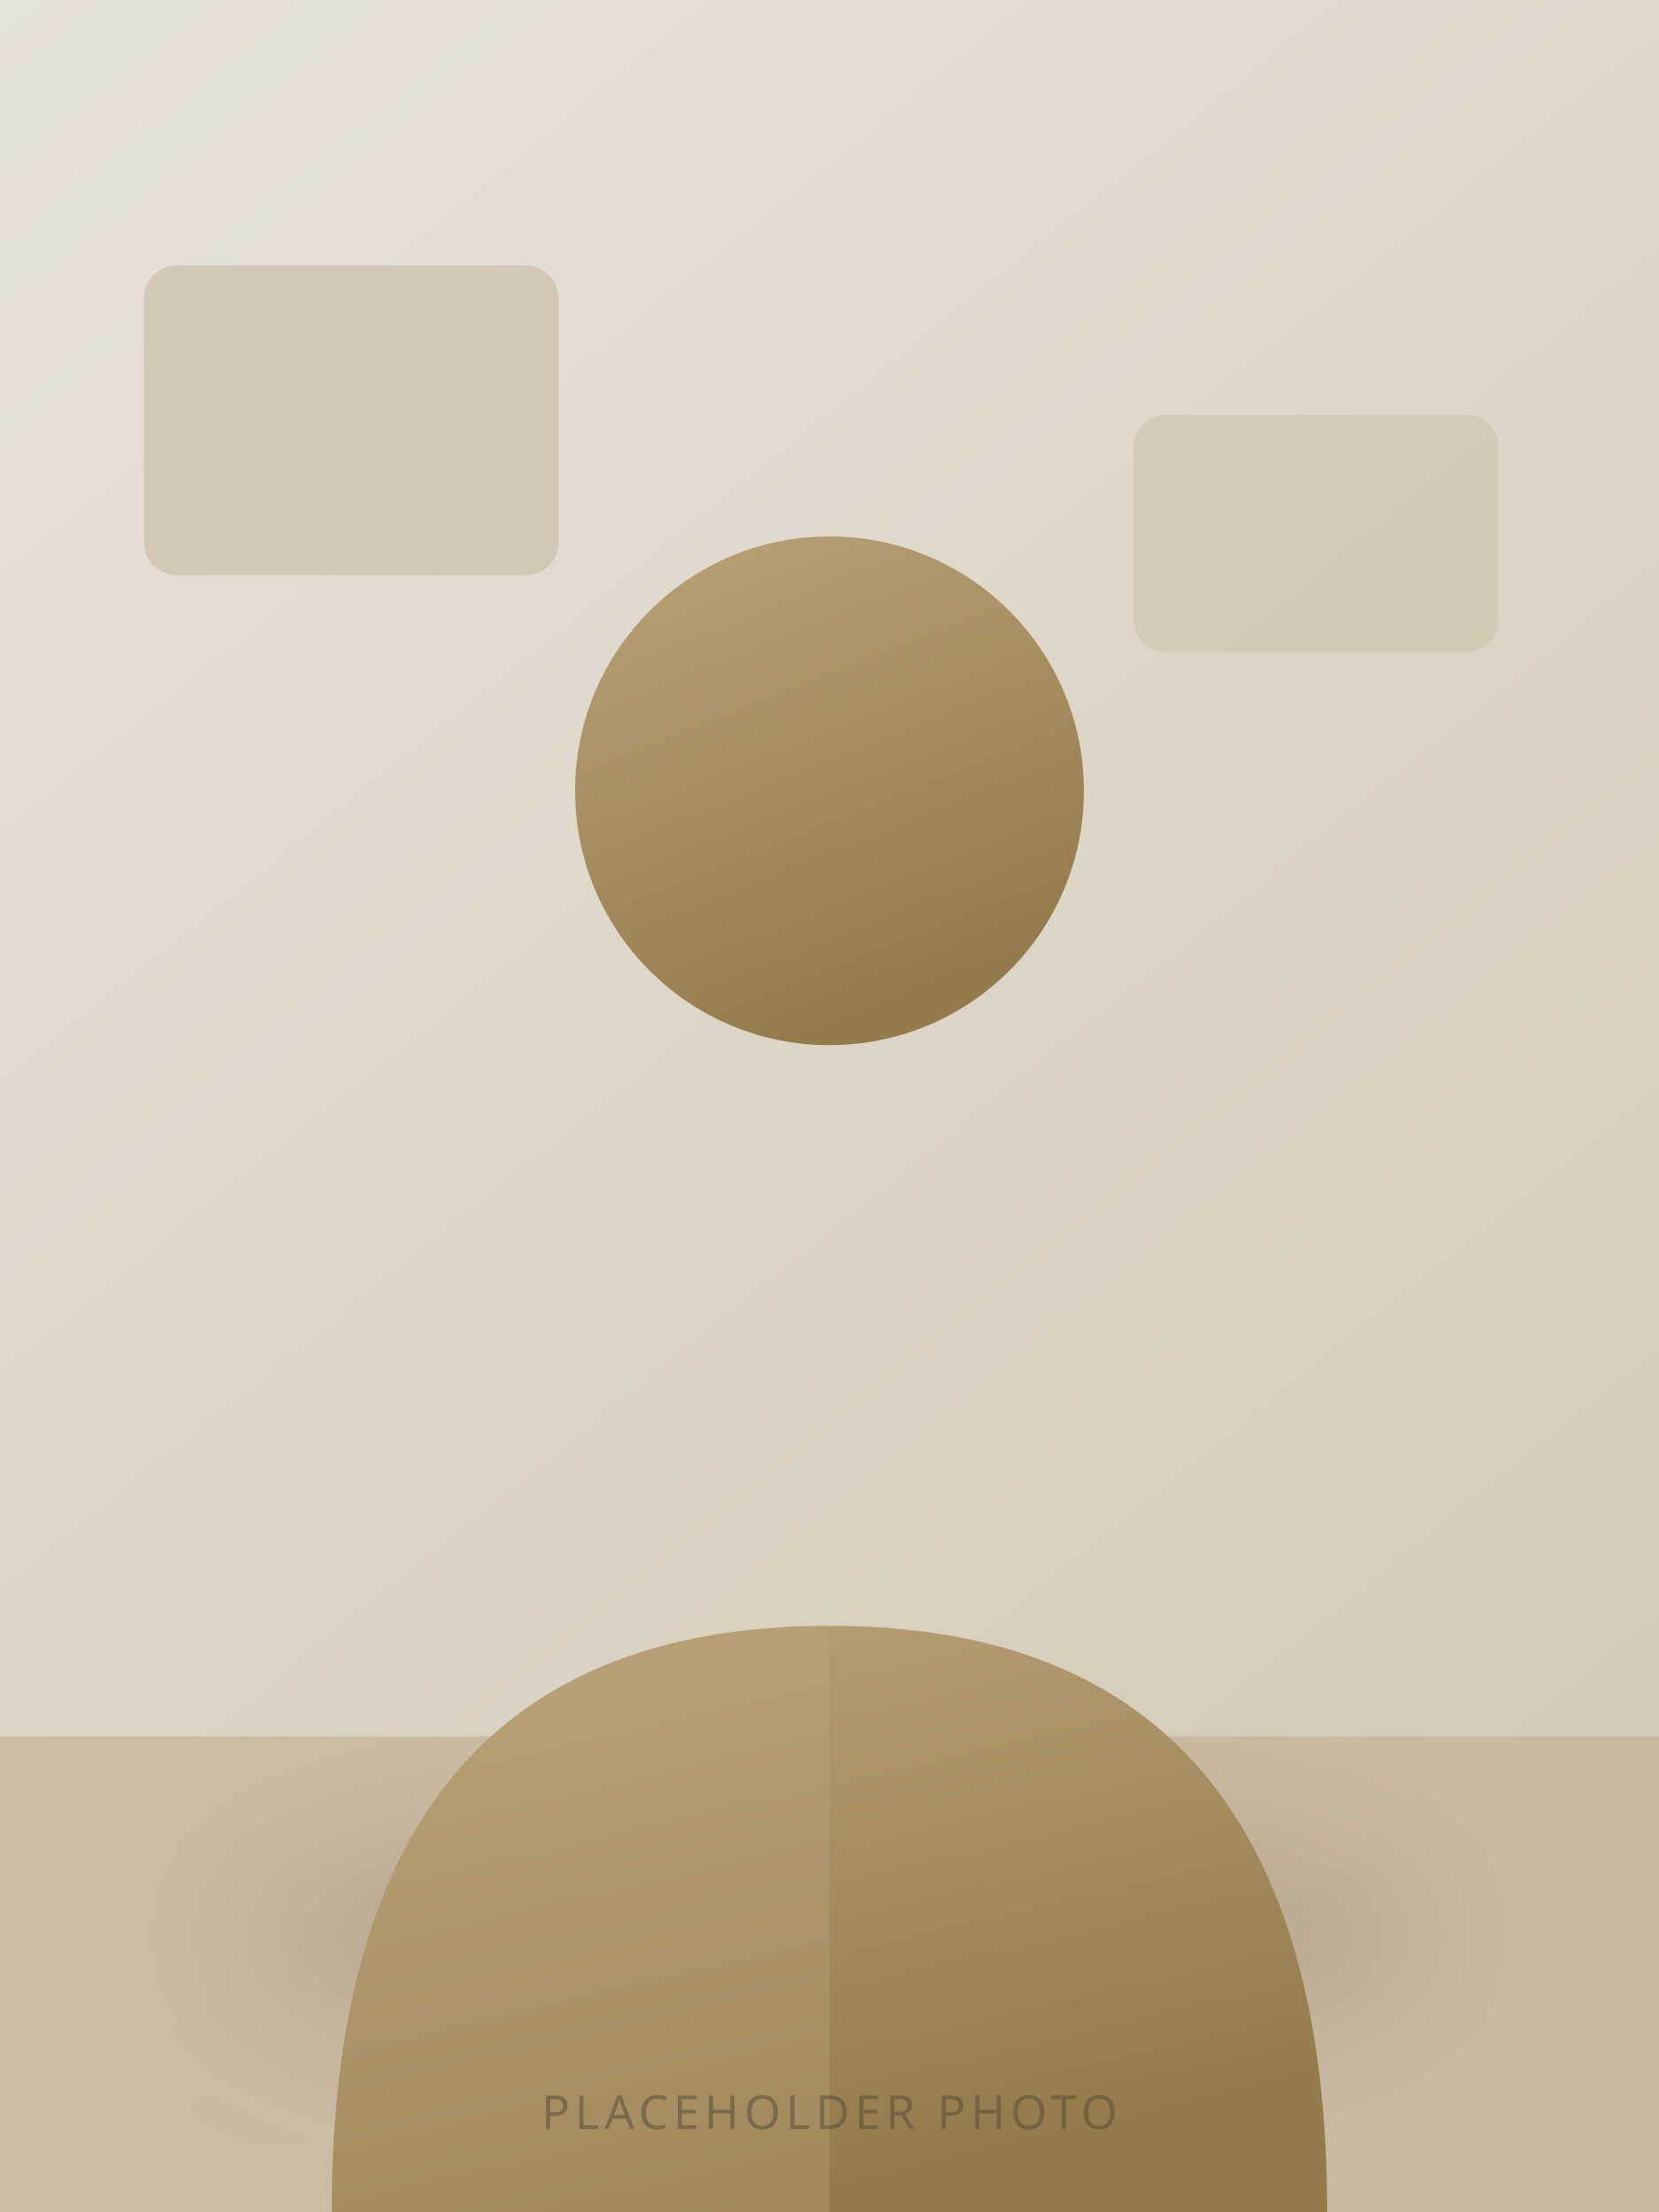
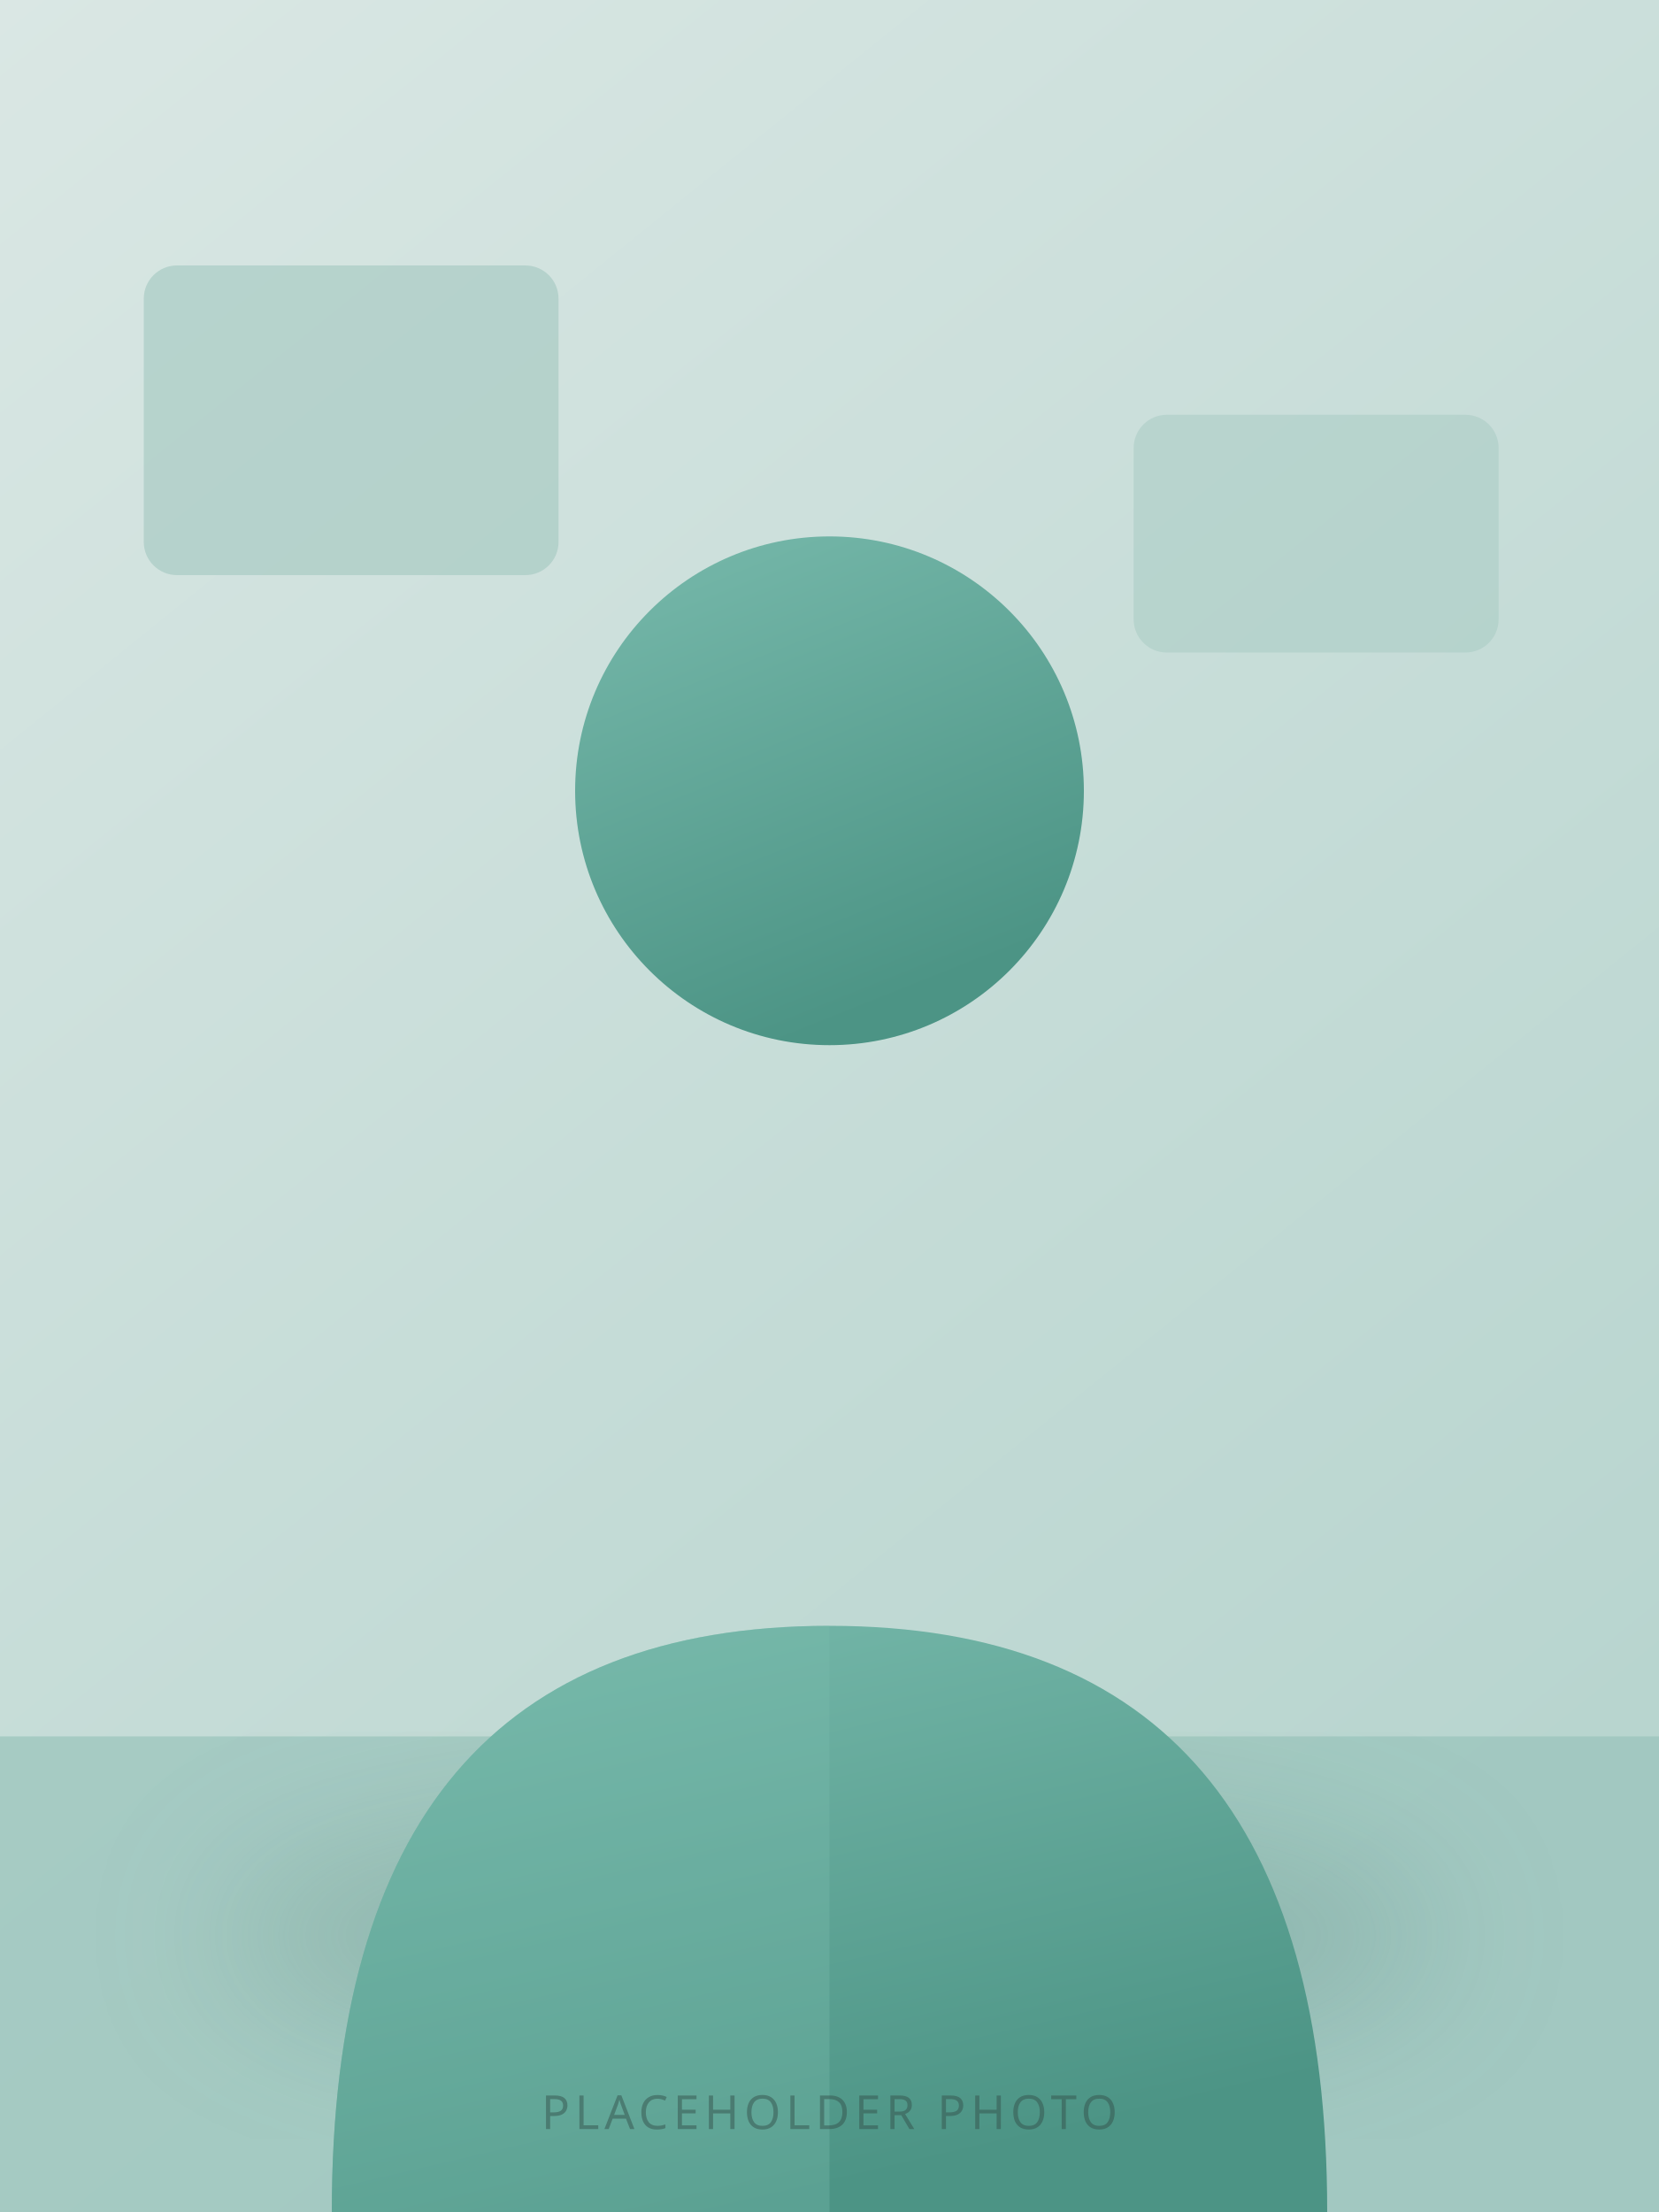
<svg xmlns="http://www.w3.org/2000/svg" viewBox="0 0 600 800" width="600" height="800" role="img" aria-label="Reviewer photo placeholder">
  <defs>
    <linearGradient id="bg" x1="0" y1="0" x2="0.6" y2="1">
-       <stop offset="0%" stop-color="hsl(38.982 22% 88%)" />
-       <stop offset="100%" stop-color="hsl(38.982 26% 78%)" />
+       <stop offset="0%" stop-color="hsl(167.353 22% 88%)" />
+       <stop offset="100%" stop-color="hsl(167.353 26% 78%)" />
    </linearGradient>
    <linearGradient id="fig" x1="0" y1="0" x2="0.4" y2="1">
-       <stop offset="0%" stop-color="hsl(38.982 32% 60%)" />
-       <stop offset="100%" stop-color="hsl(38.982 32% 44%)" />
+       <stop offset="0%" stop-color="hsl(167.353 32% 60%)" />
+       <stop offset="100%" stop-color="hsl(167.353 32% 44%)" />
    </linearGradient>
    <filter id="sh" x="-30%" y="-30%" width="160%" height="160%">
      <feGaussianBlur stdDeviation="26" />
    </filter>
  </defs>
  <rect width="600" height="800" fill="url(#bg)" />
-   <rect x="52" y="96" width="150" height="112" rx="12" fill="hsl(38.982 24% 72%)" opacity="0.65" />
-   <rect x="410" y="150" width="132" height="86" rx="12" fill="hsl(38.982 24% 72%)" opacity="0.5" />
-   <rect x="0" y="628" width="600" height="172" fill="hsl(38.982 26% 68%)" opacity="0.7" />
-   <ellipse cx="300" cy="700" rx="220" ry="46" fill="hsl(38.982 32% 32%)" opacity="0.2" filter="url(#sh)" />
+   <rect x="52" y="96" width="150" height="112" rx="12" fill="hsl(167.353 24% 72%)" opacity="0.65" />
+   <rect x="410" y="150" width="132" height="86" rx="12" fill="hsl(167.353 24% 72%)" opacity="0.5" />
+   <rect x="0" y="628" width="600" height="172" fill="hsl(167.353 26% 68%)" opacity="0.7" />
+   <ellipse cx="300" cy="700" rx="220" ry="46" fill="hsl(167.353 32% 32%)" opacity="0.2" filter="url(#sh)" />
  <circle cx="300" cy="286" r="92" fill="url(#fig)" />
  <path d="M120 800 q0 -212 180 -212 q180 0 180 212 z" fill="url(#fig)" />
-   <path d="M120 800 q0 -212 180 -212 v212 z" fill="hsl(38.982 32% 60%)" opacity="0.35" />
-   <text x="300" y="770" text-anchor="middle" font-family="system-ui, sans-serif" font-size="17" letter-spacing="1.8" fill="hsl(38.982 22% 26%)" opacity="0.5">PLACEHOLDER PHOTO</text>
+   <path d="M120 800 q0 -212 180 -212 v212 z" fill="hsl(167.353 32% 60%)" opacity="0.35" />
+   <text x="300" y="770" text-anchor="middle" font-family="system-ui, sans-serif" font-size="17" letter-spacing="1.8" fill="hsl(167.353 22% 26%)" opacity="0.5">PLACEHOLDER PHOTO</text>
</svg>
